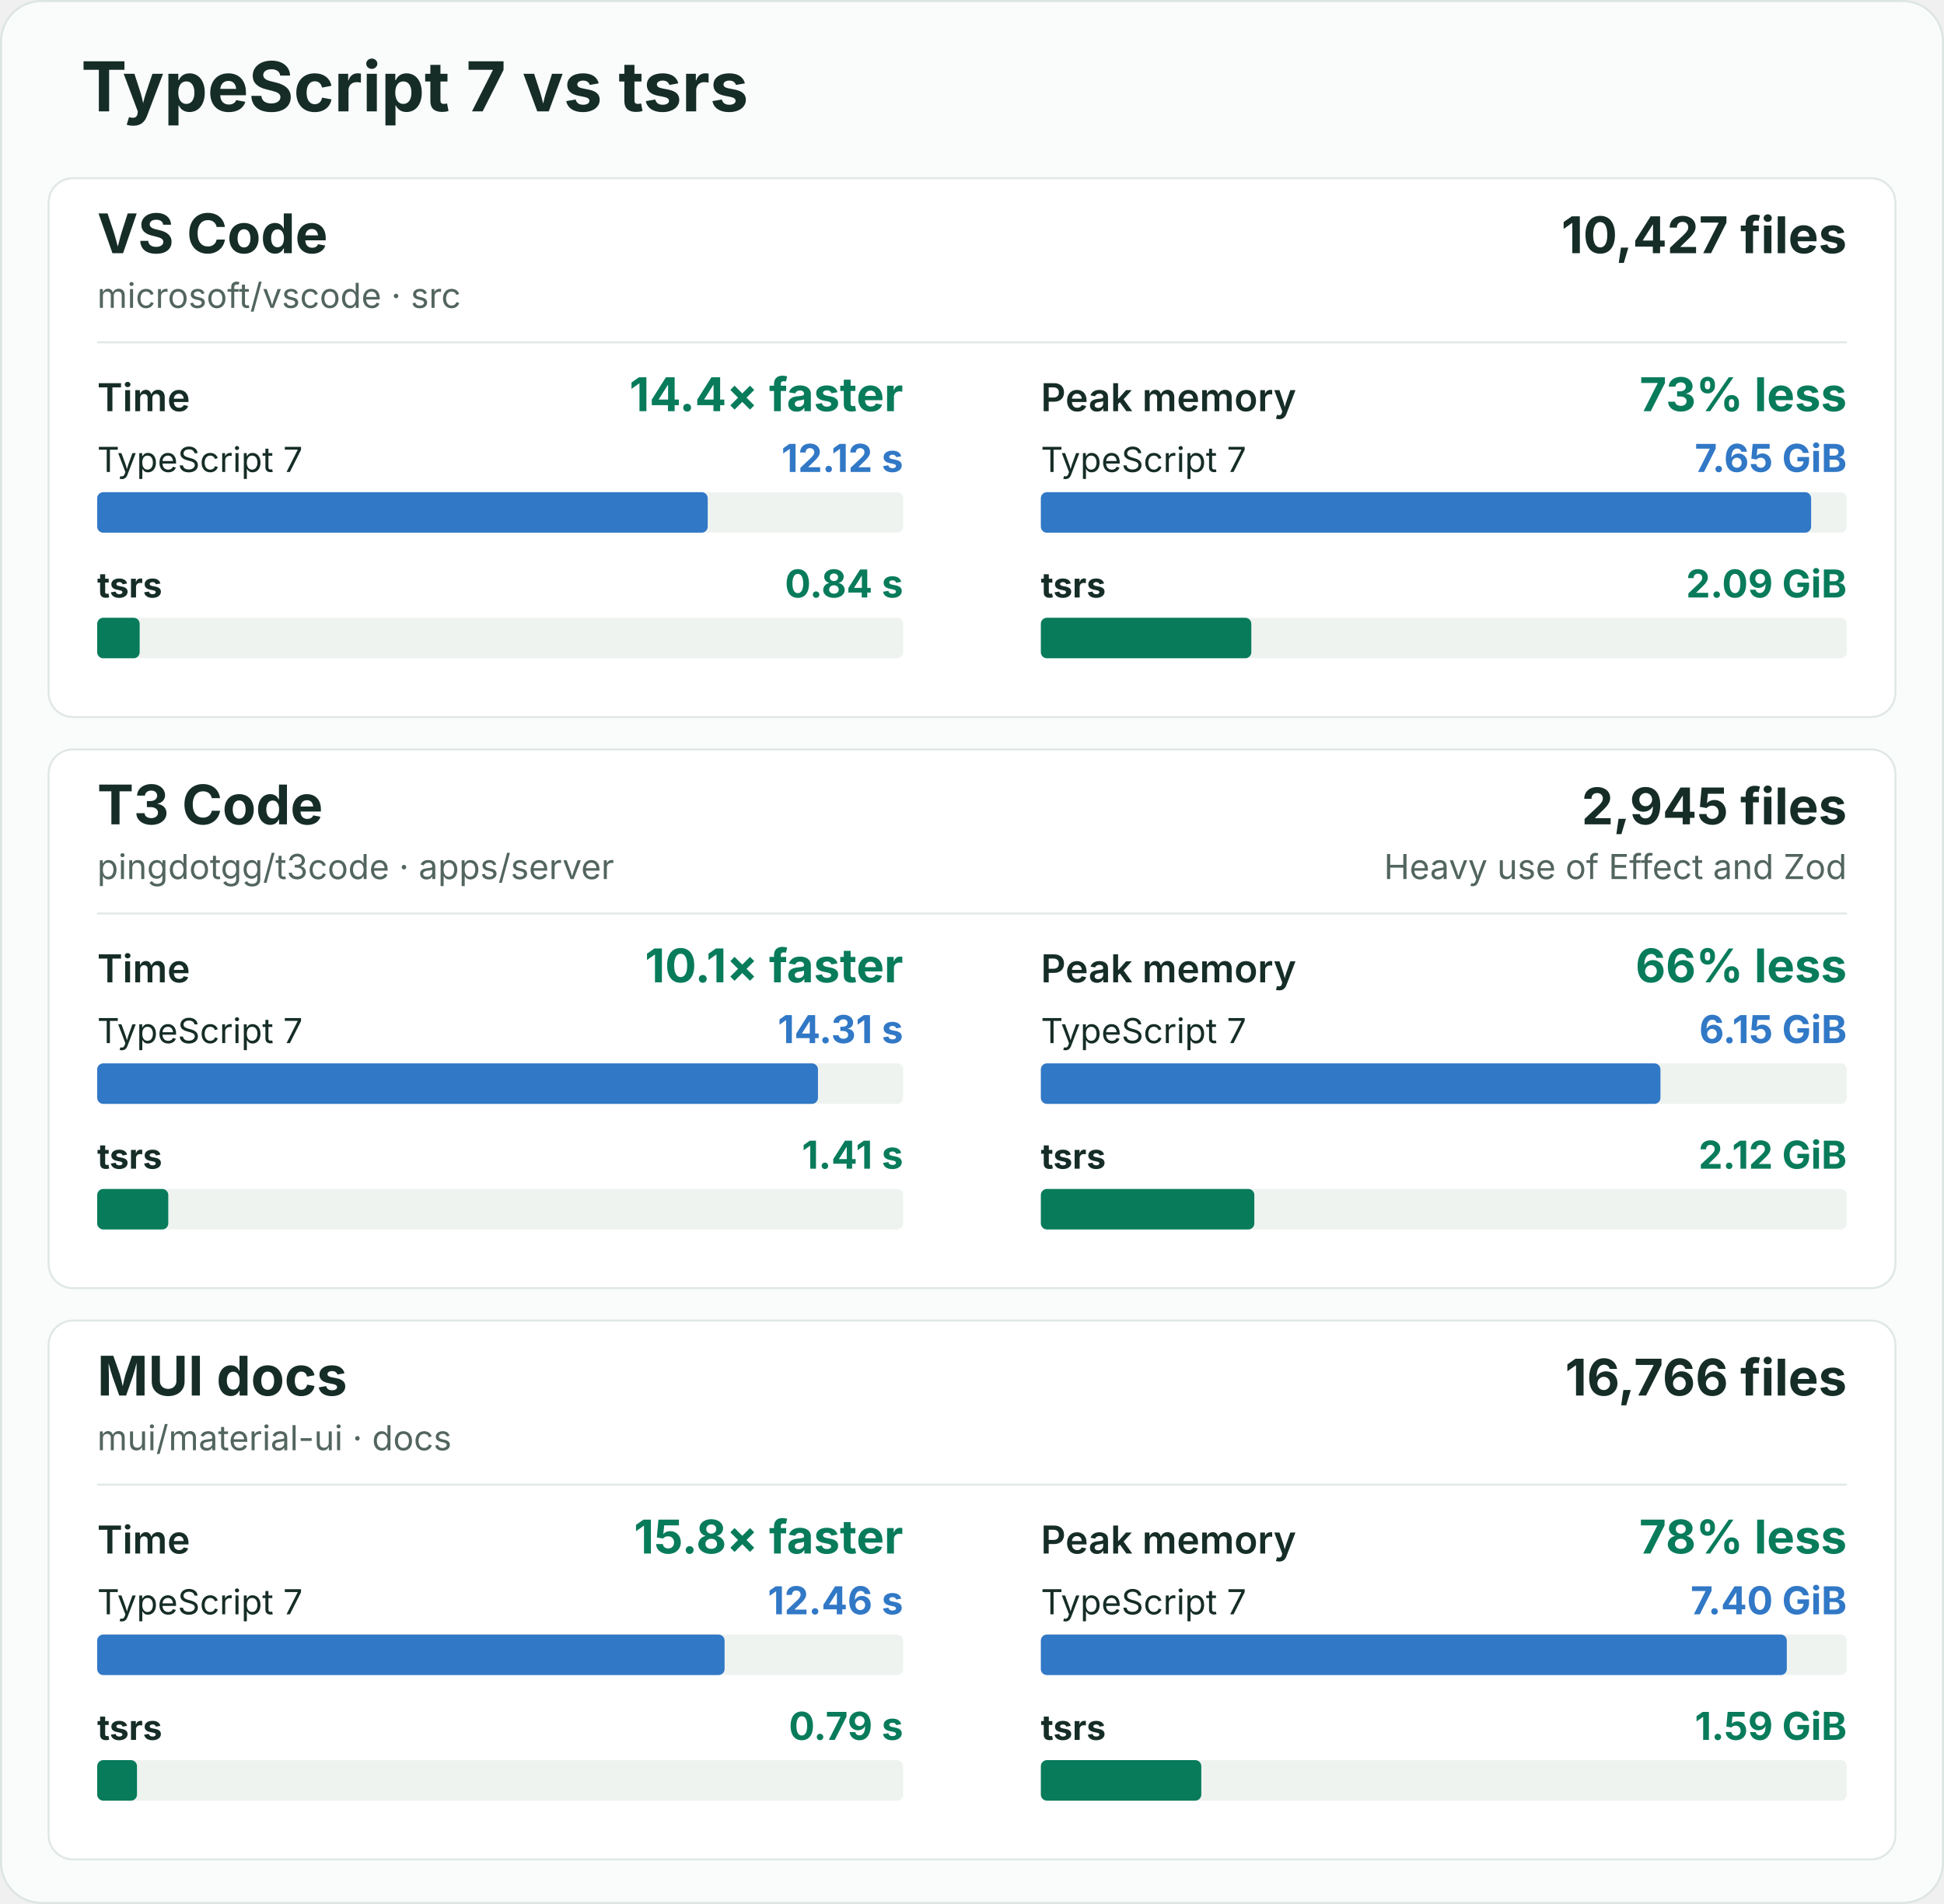
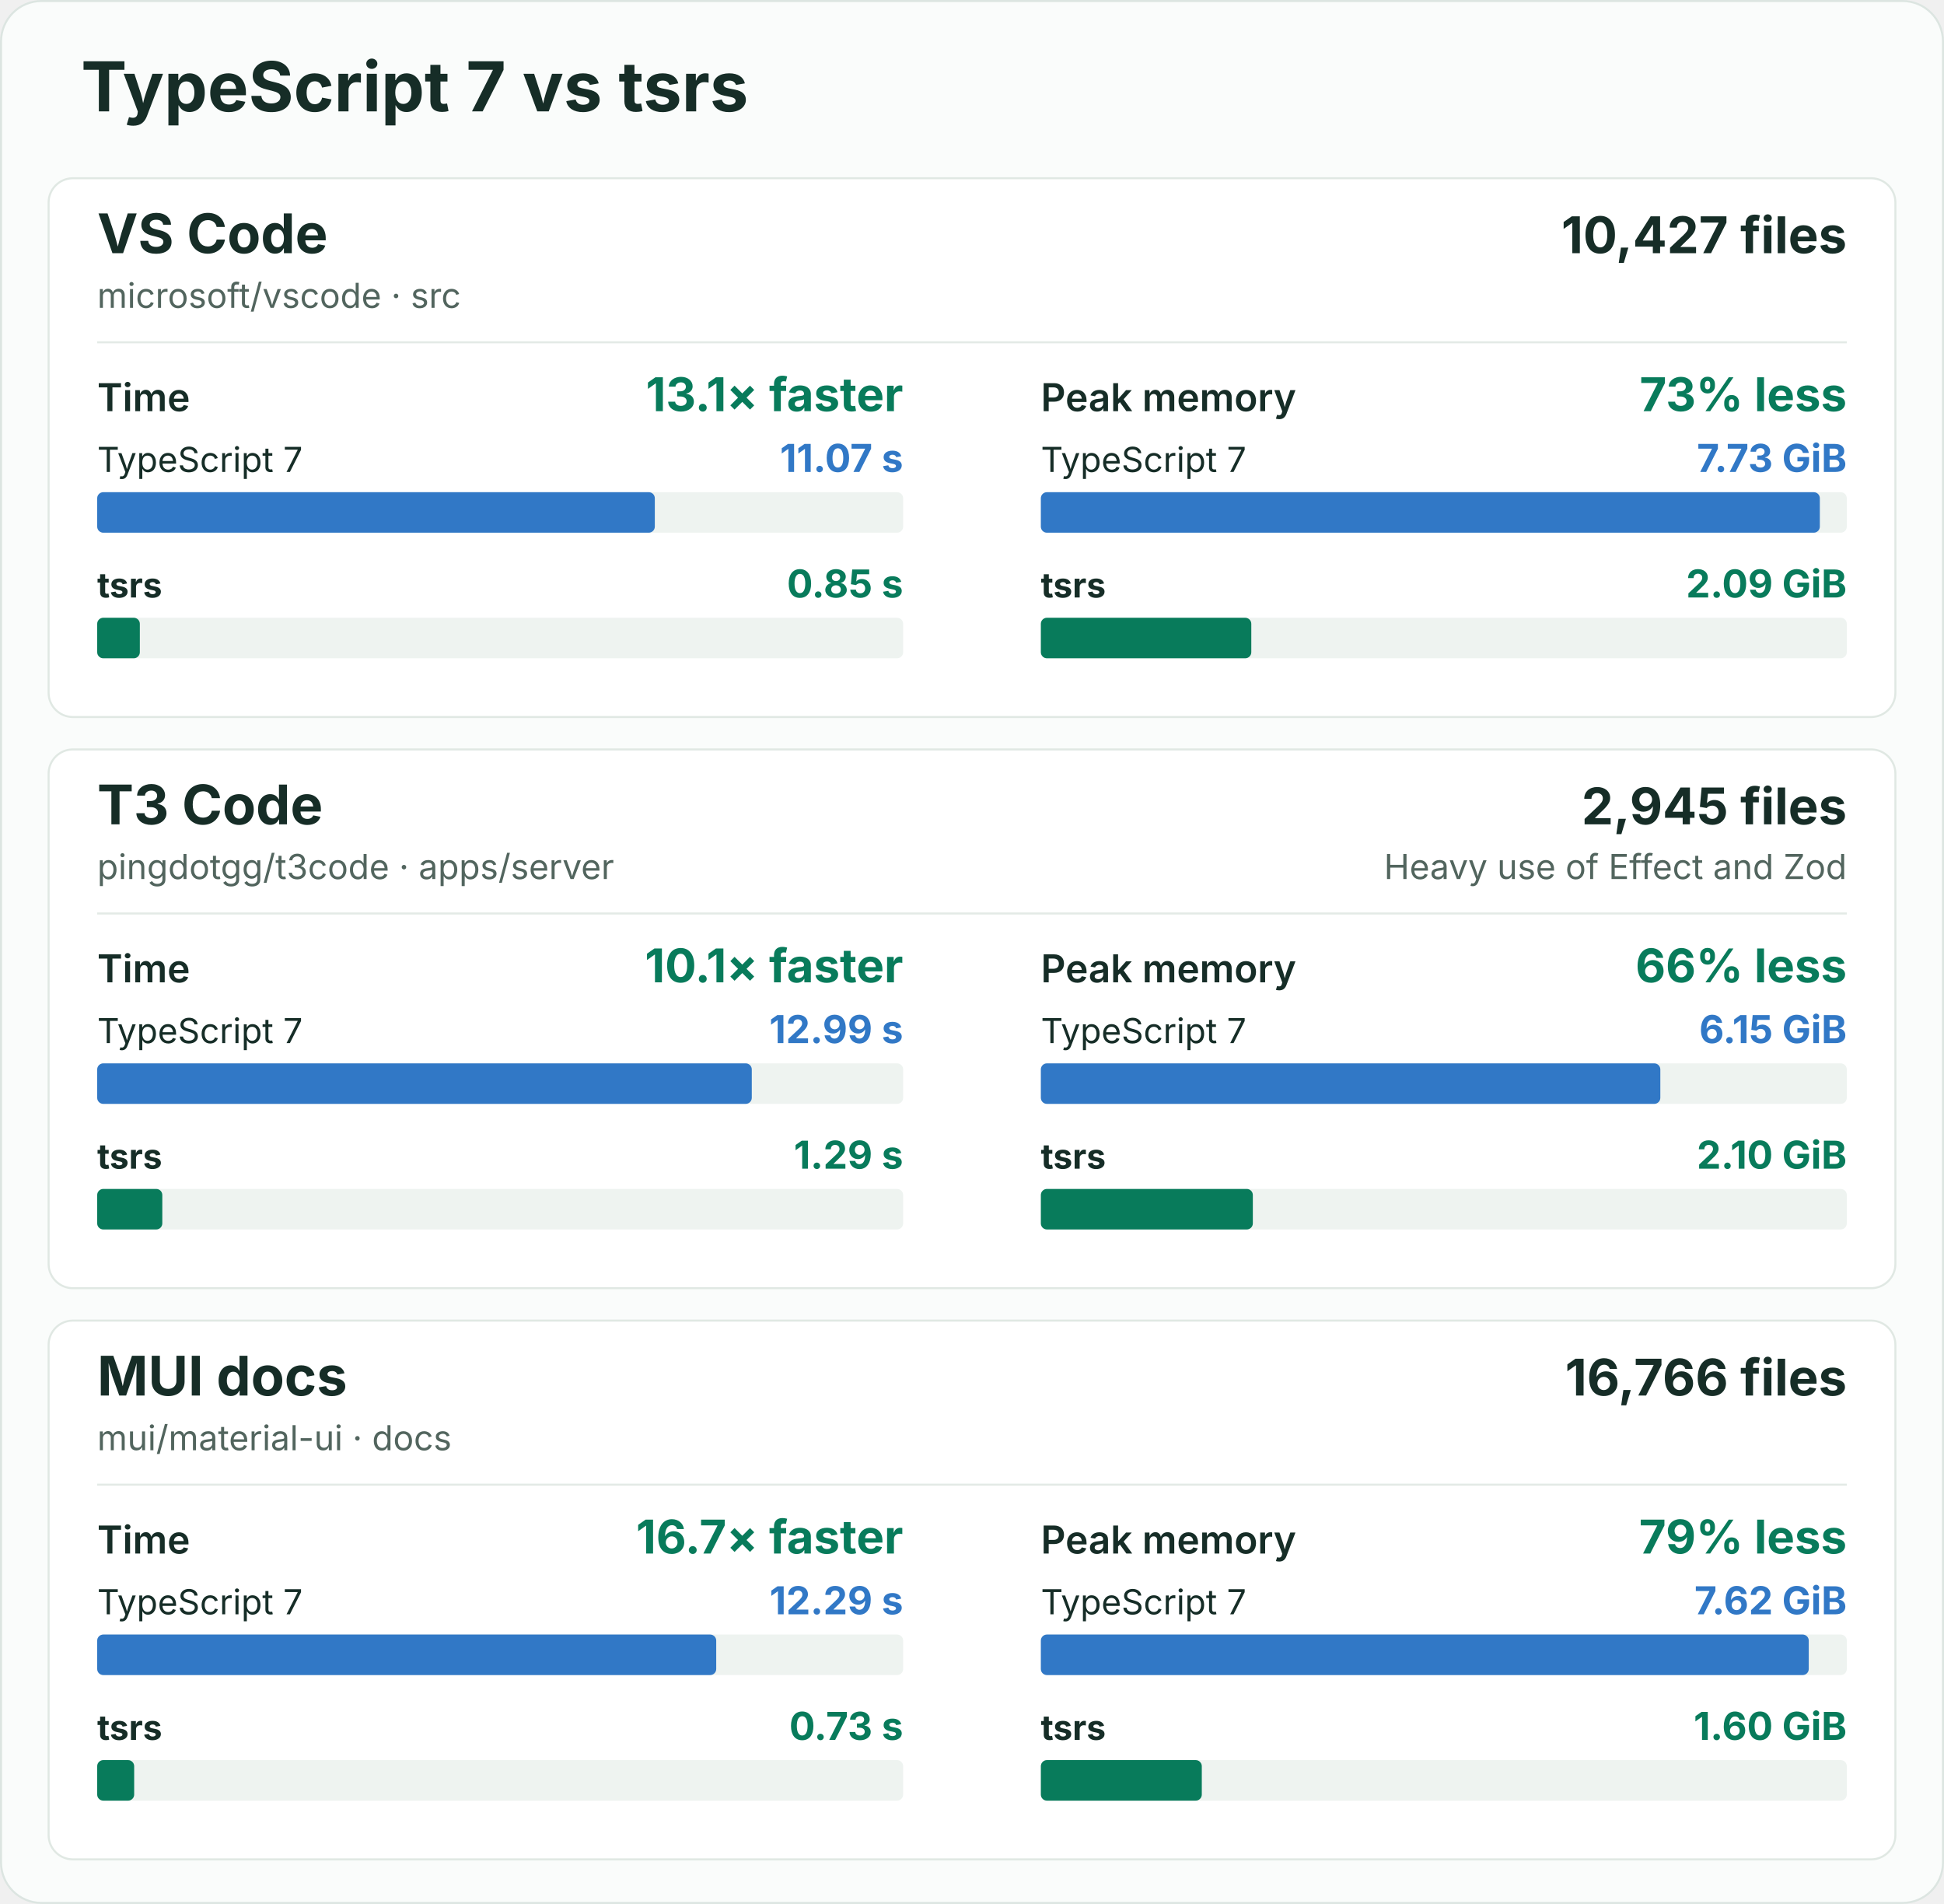
<svg xmlns="http://www.w3.org/2000/svg" width="960" height="940" viewBox="0 0 960 940" role="img" aria-labelledby="title description">
  <rect x="0.5" y="0.5" width="959" height="939" rx="20" fill="#fafcfb" stroke="#dce5e1" />
  <g font-family="-apple-system, BlinkMacSystemFont, 'Segoe UI', sans-serif" fill="#162d27">
    <text x="40" y="55" font-size="34" font-weight="700">TypeScript 7 vs tsrs</text>
    <g id="vscode">
      <rect x="24" y="88" width="912" height="266" rx="12" fill="#ffffff" stroke="#e0e8e3" />
      <text x="48" y="125" font-size="27" font-weight="700">VS Code</text>
      <text x="48" y="152" font-size="17" fill="#52655e">microsoft/vscode · src</text>
      <text x="912" y="125" font-size="25" font-weight="700" text-anchor="end">10,427 files</text>
      <line x1="48" y1="169" x2="912" y2="169" stroke="#e3eae6" />
      <g data-metric="wall_s">
        <text x="48" y="203" font-size="19" font-weight="600">Time</text>
-         <text x="446" y="203" font-size="23" font-weight="700" fill="#087b5b" text-anchor="end">14.4× faster</text>
+         <text x="446" y="203" font-size="23" font-weight="700" fill="#087b5b" text-anchor="end">13.1× faster</text>
        <text x="48" y="233" font-size="17" font-weight="400">TypeScript 7</text>
-         <text x="446" y="233" font-size="19" font-weight="700" fill="#3178c6" text-anchor="end">12.12 s</text>
+         <text x="446" y="233" font-size="19" font-weight="700" fill="#3178c6" text-anchor="end">11.07 s</text>
        <rect x="48" y="243" width="398" height="20" rx="3" fill="#eef3f0" />
-         <rect data-compiler="tsgo" x="48" y="243" width="301.485" height="20" rx="3" fill="#3178c6" />
+         <rect data-compiler="tsgo" x="48" y="243" width="275.366" height="20" rx="3" fill="#3178c6" />
        <text x="48" y="295" font-size="17" font-weight="700">tsrs</text>
-         <text x="446" y="295" font-size="19" font-weight="700" fill="#087b5b" text-anchor="end">0.84 s</text>
+         <text x="446" y="295" font-size="19" font-weight="700" fill="#087b5b" text-anchor="end">0.85 s</text>
        <rect x="48" y="305" width="398" height="20" rx="3" fill="#eef3f0" />
-         <rect data-compiler="tsrs" x="48" y="305" width="20.97" height="20" rx="3" fill="#087b5b" />
+         <rect data-compiler="tsrs" x="48" y="305" width="21.057" height="20" rx="3" fill="#087b5b" />
      </g>
      <g data-metric="peak_rss_bytes">
        <text x="514" y="203" font-size="19" font-weight="600">Peak memory</text>
        <text x="912" y="203" font-size="23" font-weight="700" fill="#087b5b" text-anchor="end">73% less</text>
        <text x="514" y="233" font-size="17" font-weight="400">TypeScript 7</text>
-         <text x="912" y="233" font-size="19" font-weight="700" fill="#3178c6" text-anchor="end">7.65 GiB</text>
+         <text x="912" y="233" font-size="19" font-weight="700" fill="#3178c6" text-anchor="end">7.73 GiB</text>
        <rect x="514" y="243" width="398" height="20" rx="3" fill="#eef3f0" />
-         <rect data-compiler="tsgo" x="514" y="243" width="380.379" height="20" rx="3" fill="#3178c6" />
+         <rect data-compiler="tsgo" x="514" y="243" width="384.685" height="20" rx="3" fill="#3178c6" />
        <text x="514" y="295" font-size="17" font-weight="700">tsrs</text>
        <text x="912" y="295" font-size="19" font-weight="700" fill="#087b5b" text-anchor="end">2.09 GiB</text>
        <rect x="514" y="305" width="398" height="20" rx="3" fill="#eef3f0" />
-         <rect data-compiler="tsrs" x="514" y="305" width="103.934" height="20" rx="3" fill="#087b5b" />
+         <rect data-compiler="tsrs" x="514" y="305" width="103.927" height="20" rx="3" fill="#087b5b" />
      </g>
    </g>
    <g id="t3code-server">
      <rect x="24" y="370" width="912" height="266" rx="12" fill="#ffffff" stroke="#e0e8e3" />
      <text x="48" y="407" font-size="27" font-weight="700">T3 Code</text>
      <text x="48" y="434" font-size="17" fill="#52655e">pingdotgg/t3code · apps/server</text>
      <text x="912" y="407" font-size="25" font-weight="700" text-anchor="end">2,945 files</text>
      <text x="912" y="434" font-size="17" fill="#52655e" text-anchor="end">Heavy use of Effect and Zod</text>
      <line x1="48" y1="451" x2="912" y2="451" stroke="#e3eae6" />
      <g data-metric="wall_s">
        <text x="48" y="485" font-size="19" font-weight="600">Time</text>
        <text x="446" y="485" font-size="23" font-weight="700" fill="#087b5b" text-anchor="end">10.1× faster</text>
        <text x="48" y="515" font-size="17" font-weight="400">TypeScript 7</text>
-         <text x="446" y="515" font-size="19" font-weight="700" fill="#3178c6" text-anchor="end">14.31 s</text>
+         <text x="446" y="515" font-size="19" font-weight="700" fill="#3178c6" text-anchor="end">12.99 s</text>
        <rect x="48" y="525" width="398" height="20" rx="3" fill="#eef3f0" />
-         <rect data-compiler="tsgo" x="48" y="525" width="355.936" height="20" rx="3" fill="#3178c6" />
+         <rect data-compiler="tsgo" x="48" y="525" width="323.251" height="20" rx="3" fill="#3178c6" />
        <text x="48" y="577" font-size="17" font-weight="700">tsrs</text>
-         <text x="446" y="577" font-size="19" font-weight="700" fill="#087b5b" text-anchor="end">1.41 s</text>
+         <text x="446" y="577" font-size="19" font-weight="700" fill="#087b5b" text-anchor="end">1.29 s</text>
        <rect x="48" y="587" width="398" height="20" rx="3" fill="#eef3f0" />
-         <rect data-compiler="tsrs" x="48" y="587" width="35.099" height="20" rx="3" fill="#087b5b" />
+         <rect data-compiler="tsrs" x="48" y="587" width="32.151" height="20" rx="3" fill="#087b5b" />
      </g>
      <g data-metric="peak_rss_bytes">
        <text x="514" y="485" font-size="19" font-weight="600">Peak memory</text>
        <text x="912" y="485" font-size="23" font-weight="700" fill="#087b5b" text-anchor="end">66% less</text>
        <text x="514" y="515" font-size="17" font-weight="400">TypeScript 7</text>
        <text x="912" y="515" font-size="19" font-weight="700" fill="#3178c6" text-anchor="end">6.15 GiB</text>
        <rect x="514" y="525" width="398" height="20" rx="3" fill="#eef3f0" />
-         <rect data-compiler="tsgo" x="514" y="525" width="305.979" height="20" rx="3" fill="#3178c6" />
+         <rect data-compiler="tsgo" x="514" y="525" width="305.916" height="20" rx="3" fill="#3178c6" />
        <text x="514" y="577" font-size="17" font-weight="700">tsrs</text>
-         <text x="912" y="577" font-size="19" font-weight="700" fill="#087b5b" text-anchor="end">2.12 GiB</text>
+         <text x="912" y="577" font-size="19" font-weight="700" fill="#087b5b" text-anchor="end">2.10 GiB</text>
        <rect x="514" y="587" width="398" height="20" rx="3" fill="#eef3f0" />
-         <rect data-compiler="tsrs" x="514" y="587" width="105.422" height="20" rx="3" fill="#087b5b" />
+         <rect data-compiler="tsrs" x="514" y="587" width="104.684" height="20" rx="3" fill="#087b5b" />
      </g>
    </g>
    <g id="mui-docs">
      <rect x="24" y="652" width="912" height="266" rx="12" fill="#ffffff" stroke="#e0e8e3" />
      <text x="48" y="689" font-size="27" font-weight="700">MUI docs</text>
      <text x="48" y="716" font-size="17" fill="#52655e">mui/material-ui · docs</text>
      <text x="912" y="689" font-size="25" font-weight="700" text-anchor="end">16,766 files</text>
      <line x1="48" y1="733" x2="912" y2="733" stroke="#e3eae6" />
      <g data-metric="wall_s">
        <text x="48" y="767" font-size="19" font-weight="600">Time</text>
-         <text x="446" y="767" font-size="23" font-weight="700" fill="#087b5b" text-anchor="end">15.8× faster</text>
+         <text x="446" y="767" font-size="23" font-weight="700" fill="#087b5b" text-anchor="end">16.7× faster</text>
        <text x="48" y="797" font-size="17" font-weight="400">TypeScript 7</text>
-         <text x="446" y="797" font-size="19" font-weight="700" fill="#3178c6" text-anchor="end">12.46 s</text>
+         <text x="446" y="797" font-size="19" font-weight="700" fill="#3178c6" text-anchor="end">12.29 s</text>
        <rect x="48" y="807" width="398" height="20" rx="3" fill="#eef3f0" />
-         <rect data-compiler="tsgo" x="48" y="807" width="309.818" height="20" rx="3" fill="#3178c6" />
+         <rect data-compiler="tsgo" x="48" y="807" width="305.689" height="20" rx="3" fill="#3178c6" />
        <text x="48" y="859" font-size="17" font-weight="700">tsrs</text>
-         <text x="446" y="859" font-size="19" font-weight="700" fill="#087b5b" text-anchor="end">0.79 s</text>
+         <text x="446" y="859" font-size="19" font-weight="700" fill="#087b5b" text-anchor="end">0.73 s</text>
        <rect x="48" y="869" width="398" height="20" rx="3" fill="#eef3f0" />
-         <rect data-compiler="tsrs" x="48" y="869" width="19.651" height="20" rx="3" fill="#087b5b" />
+         <rect data-compiler="tsrs" x="48" y="869" width="18.258" height="20" rx="3" fill="#087b5b" />
      </g>
      <g data-metric="peak_rss_bytes">
        <text x="514" y="767" font-size="19" font-weight="600">Peak memory</text>
-         <text x="912" y="767" font-size="23" font-weight="700" fill="#087b5b" text-anchor="end">78% less</text>
+         <text x="912" y="767" font-size="23" font-weight="700" fill="#087b5b" text-anchor="end">79% less</text>
        <text x="514" y="797" font-size="17" font-weight="400">TypeScript 7</text>
-         <text x="912" y="797" font-size="19" font-weight="700" fill="#3178c6" text-anchor="end">7.40 GiB</text>
+         <text x="912" y="797" font-size="19" font-weight="700" fill="#3178c6" text-anchor="end">7.62 GiB</text>
        <rect x="514" y="807" width="398" height="20" rx="3" fill="#eef3f0" />
-         <rect data-compiler="tsgo" x="514" y="807" width="368.37" height="20" rx="3" fill="#3178c6" />
+         <rect data-compiler="tsgo" x="514" y="807" width="379.21" height="20" rx="3" fill="#3178c6" />
        <text x="514" y="859" font-size="17" font-weight="700">tsrs</text>
-         <text x="912" y="859" font-size="19" font-weight="700" fill="#087b5b" text-anchor="end">1.59 GiB</text>
+         <text x="912" y="859" font-size="19" font-weight="700" fill="#087b5b" text-anchor="end">1.60 GiB</text>
        <rect x="514" y="869" width="398" height="20" rx="3" fill="#eef3f0" />
-         <rect data-compiler="tsrs" x="514" y="869" width="79.233" height="20" rx="3" fill="#087b5b" />
+         <rect data-compiler="tsrs" x="514" y="869" width="79.482" height="20" rx="3" fill="#087b5b" />
      </g>
    </g>
  </g>
</svg>
